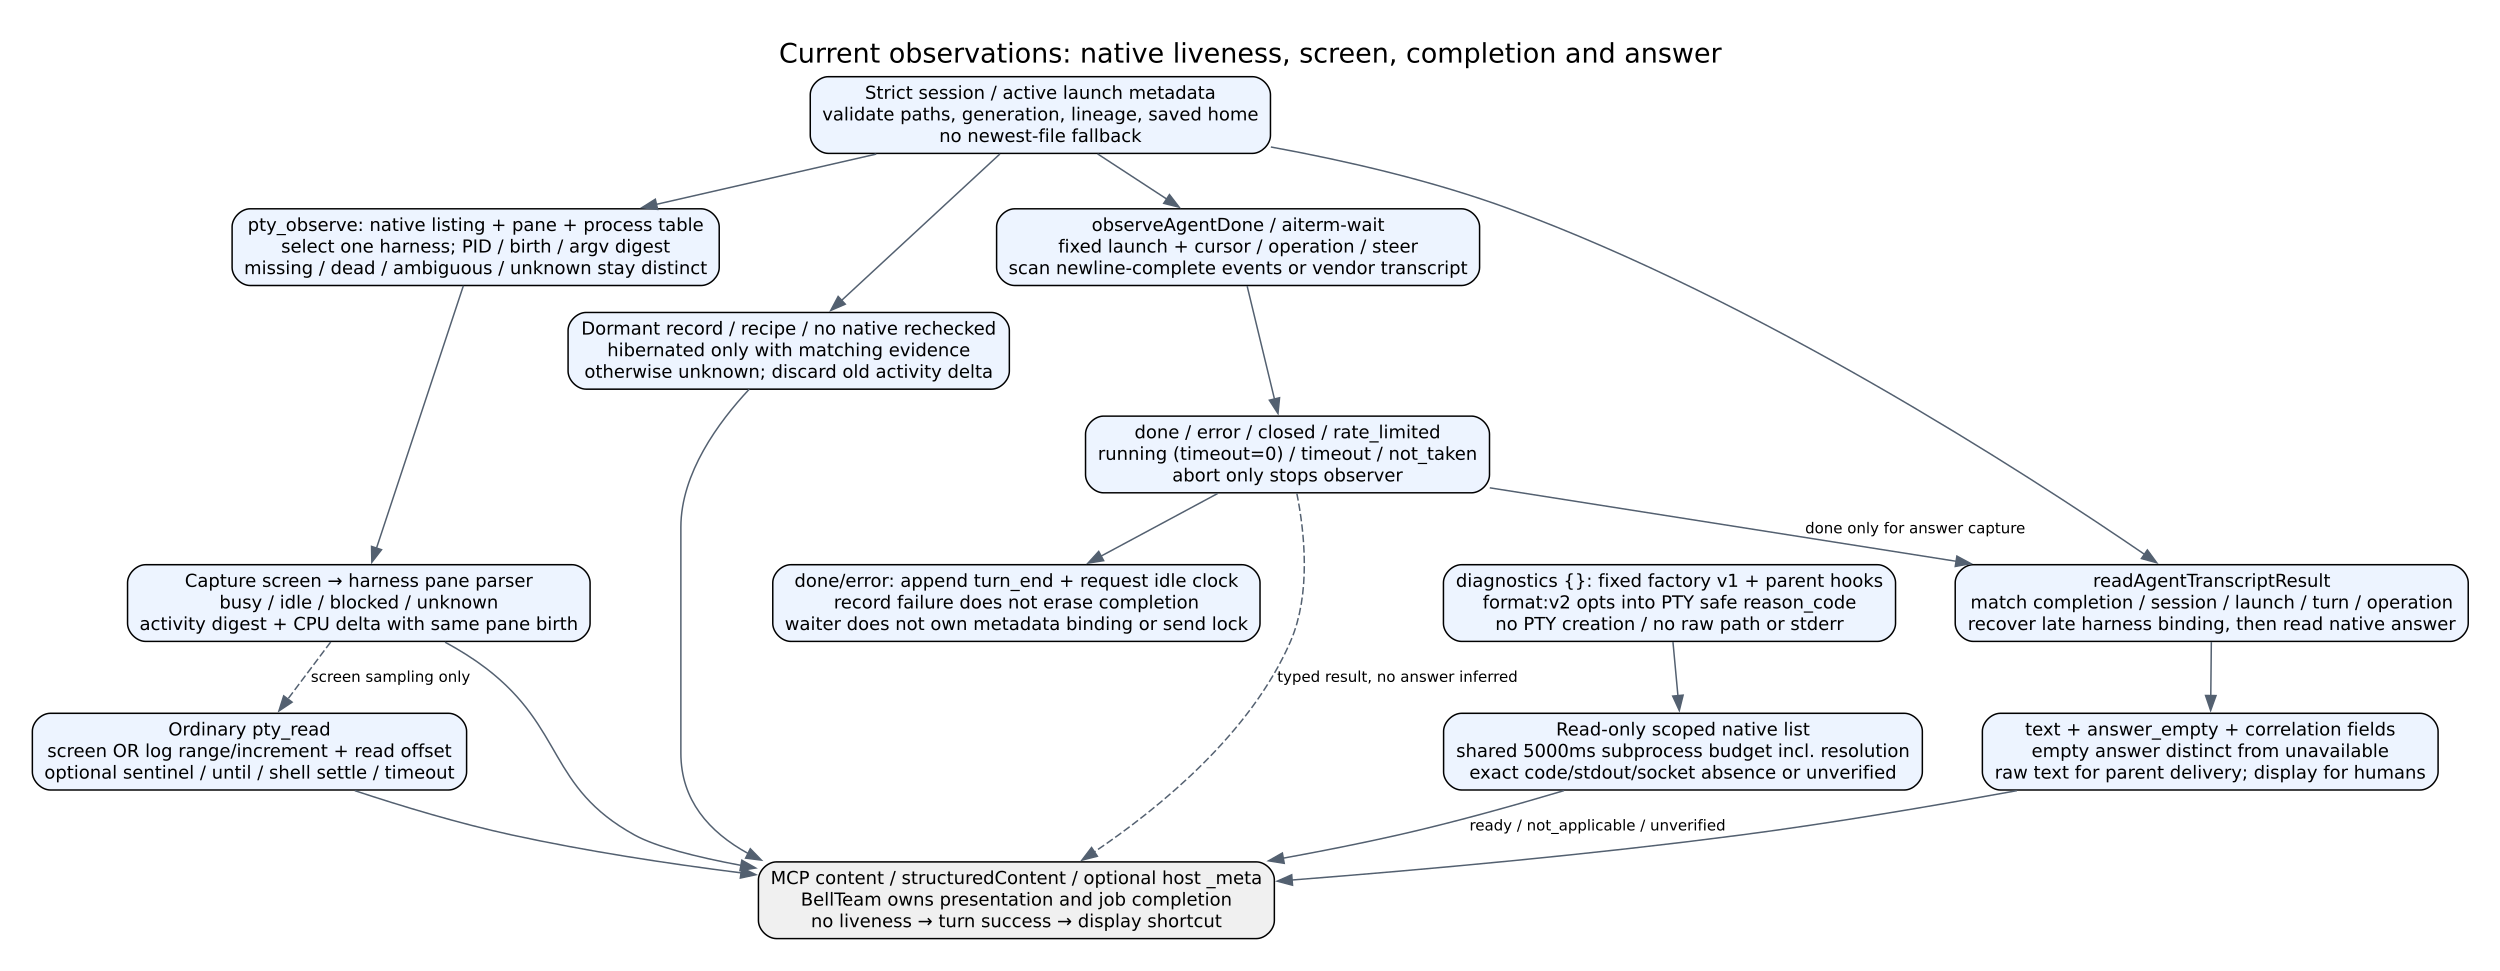
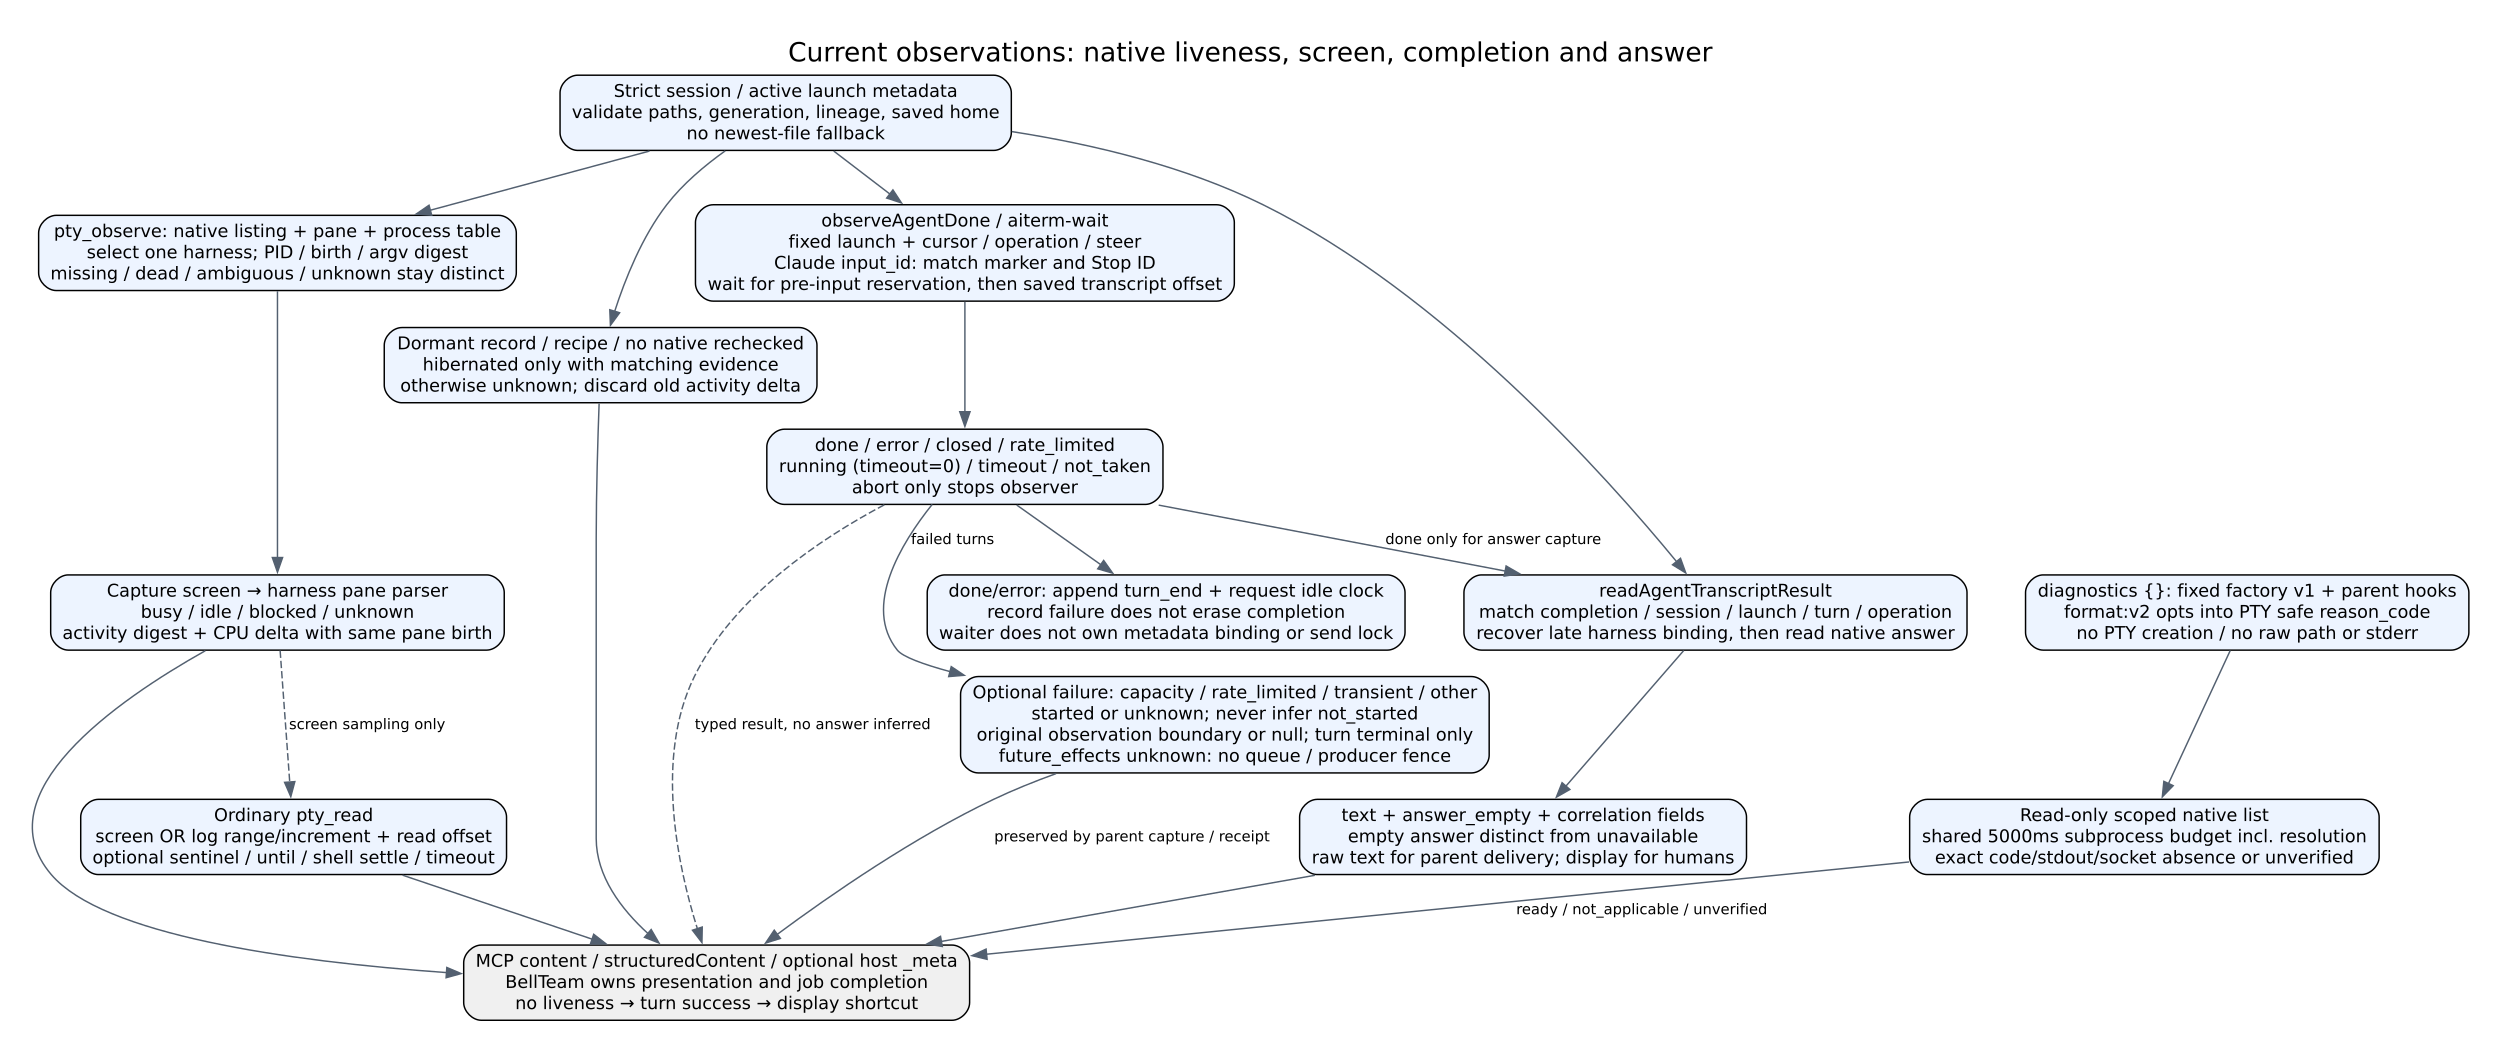
- <svg xmlns="http://www.w3.org/2000/svg" width="1669pt" height="648pt" viewBox="0.00 0.00 1669.00 648.00">
-   <g id="graph0" class="graph" transform="scale(1 1) rotate(0) translate(21.6 626.6)">
-     <polygon fill="white" stroke="none" points="-21.6,21.6 -21.6,-626.6 1647.79,-626.6 1647.79,21.6 -21.6,21.6" />
-     <text xml:space="preserve" text-anchor="middle" x="813.1" y="-584.8" font-family="DejaVu Sans" font-size="18.00">Current observations: native liveness, screen, completion and answer</text>
+ <svg xmlns="http://www.w3.org/2000/svg" width="1702pt" height="716pt" viewBox="0.00 0.00 1702.00 716.00">
+   <g id="graph0" class="graph" transform="scale(1 1) rotate(0) translate(21.6 694.6)">
+     <polygon fill="white" stroke="none" points="-21.6,21.6 -21.6,-694.6 1680.81,-694.6 1680.81,21.6 -21.6,21.6" />
+     <text xml:space="preserve" text-anchor="middle" x="829.6" y="-652.8" font-family="DejaVu Sans" font-size="18.00">Current observations: native liveness, screen, completion and answer</text>
    <g id="node1" class="node">
-       <path fill="#edf4ff" stroke="black" d="M814.56,-575.4C814.56,-575.4 531.33,-575.4 531.33,-575.4 525.33,-575.4 519.33,-569.4 519.33,-563.4 519.33,-563.4 519.33,-536.2 519.33,-536.2 519.33,-530.2 525.33,-524.2 531.33,-524.2 531.33,-524.2 814.56,-524.2 814.56,-524.2 820.56,-524.2 826.56,-530.2 826.56,-536.2 826.56,-536.2 826.56,-563.4 826.56,-563.4 826.56,-569.4 820.56,-575.4 814.56,-575.4" />
-       <text xml:space="preserve" text-anchor="middle" x="672.95" y="-560.6" font-family="DejaVu Sans" font-size="12.00">Strict session / active launch metadata</text>
-       <text xml:space="preserve" text-anchor="middle" x="672.95" y="-546.2" font-family="DejaVu Sans" font-size="12.00">validate paths, generation, lineage, saved home</text>
-       <text xml:space="preserve" text-anchor="middle" x="672.95" y="-531.8" font-family="DejaVu Sans" font-size="12.00">no newest-file fallback</text>
+       <path fill="#edf4ff" stroke="black" d="M654.91,-643.4C654.91,-643.4 371.68,-643.4 371.68,-643.4 365.68,-643.4 359.68,-637.4 359.68,-631.4 359.68,-631.4 359.68,-604.2 359.68,-604.2 359.68,-598.2 365.68,-592.2 371.68,-592.2 371.68,-592.2 654.91,-592.2 654.91,-592.2 660.91,-592.2 666.91,-598.2 666.91,-604.2 666.91,-604.2 666.91,-631.4 666.91,-631.4 666.91,-637.4 660.91,-643.4 654.91,-643.4" />
+       <text xml:space="preserve" text-anchor="middle" x="513.3" y="-628.6" font-family="DejaVu Sans" font-size="12.00">Strict session / active launch metadata</text>
+       <text xml:space="preserve" text-anchor="middle" x="513.3" y="-614.2" font-family="DejaVu Sans" font-size="12.00">validate paths, generation, lineage, saved home</text>
+       <text xml:space="preserve" text-anchor="middle" x="513.3" y="-599.8" font-family="DejaVu Sans" font-size="12.00">no newest-file fallback</text>
    </g>
    <g id="node2" class="node">
-       <path fill="#edf4ff" stroke="black" d="M446.55,-487.2C446.55,-487.2 145.35,-487.2 145.35,-487.2 139.35,-487.2 133.35,-481.2 133.35,-475.2 133.35,-475.2 133.35,-448 133.35,-448 133.35,-442 139.35,-436 145.35,-436 145.35,-436 446.55,-436 446.55,-436 452.55,-436 458.55,-442 458.55,-448 458.55,-448 458.55,-475.2 458.55,-475.2 458.55,-481.2 452.55,-487.2 446.55,-487.2" />
-       <text xml:space="preserve" text-anchor="middle" x="295.95" y="-472.4" font-family="DejaVu Sans" font-size="12.00">pty_observe: native listing + pane + process table</text>
-       <text xml:space="preserve" text-anchor="middle" x="295.95" y="-458" font-family="DejaVu Sans" font-size="12.00">select one harness; PID / birth / argv digest</text>
-       <text xml:space="preserve" text-anchor="middle" x="295.95" y="-443.6" font-family="DejaVu Sans" font-size="12.00">missing / dead / ambiguous / unknown stay distinct</text>
+       <path fill="#edf4ff" stroke="black" d="M317.9,-548C317.9,-548 16.7,-548 16.7,-548 10.7,-548 4.7,-542 4.7,-536 4.7,-536 4.7,-508.8 4.7,-508.8 4.7,-502.8 10.7,-496.8 16.7,-496.8 16.7,-496.8 317.9,-496.8 317.9,-496.8 323.9,-496.8 329.9,-502.8 329.9,-508.8 329.9,-508.8 329.9,-536 329.9,-536 329.9,-542 323.9,-548 317.9,-548" />
+       <text xml:space="preserve" text-anchor="middle" x="167.3" y="-533.2" font-family="DejaVu Sans" font-size="12.00">pty_observe: native listing + pane + process table</text>
+       <text xml:space="preserve" text-anchor="middle" x="167.3" y="-518.8" font-family="DejaVu Sans" font-size="12.00">select one harness; PID / birth / argv digest</text>
+       <text xml:space="preserve" text-anchor="middle" x="167.3" y="-504.4" font-family="DejaVu Sans" font-size="12.00">missing / dead / ambiguous / unknown stay distinct</text>
    </g>
    <g id="edge3" class="edge">
-       <path fill="none" stroke="#536070" d="M563.4,-523.75C517.41,-513.24 463.77,-500.97 416.65,-490.2" />
-       <polygon fill="#536070" stroke="#536070" points="417.45,-486.79 406.92,-487.97 415.89,-493.61 417.45,-486.79" />
+       <path fill="none" stroke="#536070" d="M420.58,-591.77C374.52,-579.34 318.71,-564.27 271.22,-551.45" />
+       <polygon fill="#536070" stroke="#536070" points="272.3,-548.12 261.74,-548.89 270.48,-554.88 272.3,-548.12" />
    </g>
    <g id="node4" class="node">
-       <path fill="#edf4ff" stroke="black" d="M640.24,-418C640.24,-418 369.65,-418 369.65,-418 363.65,-418 357.65,-412 357.65,-406 357.65,-406 357.65,-378.8 357.65,-378.8 357.65,-372.8 363.65,-366.8 369.65,-366.8 369.65,-366.8 640.24,-366.8 640.24,-366.8 646.24,-366.8 652.24,-372.8 652.24,-378.8 652.24,-378.8 652.24,-406 652.24,-406 652.24,-412 646.24,-418 640.24,-418" />
-       <text xml:space="preserve" text-anchor="middle" x="504.95" y="-403.2" font-family="DejaVu Sans" font-size="12.00">Dormant record / recipe / no native rechecked</text>
-       <text xml:space="preserve" text-anchor="middle" x="504.95" y="-388.8" font-family="DejaVu Sans" font-size="12.00">hibernated only with matching evidence</text>
-       <text xml:space="preserve" text-anchor="middle" x="504.95" y="-374.4" font-family="DejaVu Sans" font-size="12.00">otherwise unknown; discard old activity delta</text>
+       <path fill="#edf4ff" stroke="black" d="M522.59,-471.6C522.59,-471.6 252,-471.6 252,-471.6 246,-471.6 240,-465.6 240,-459.6 240,-459.6 240,-432.4 240,-432.4 240,-426.4 246,-420.4 252,-420.4 252,-420.4 522.59,-420.4 522.59,-420.4 528.59,-420.4 534.59,-426.4 534.59,-432.4 534.59,-432.4 534.59,-459.6 534.59,-459.6 534.59,-465.6 528.59,-471.6 522.59,-471.6" />
+       <text xml:space="preserve" text-anchor="middle" x="387.3" y="-456.8" font-family="DejaVu Sans" font-size="12.00">Dormant record / recipe / no native rechecked</text>
+       <text xml:space="preserve" text-anchor="middle" x="387.3" y="-442.4" font-family="DejaVu Sans" font-size="12.00">hibernated only with matching evidence</text>
+       <text xml:space="preserve" text-anchor="middle" x="387.3" y="-428" font-family="DejaVu Sans" font-size="12.00">otherwise unknown; discard old activity delta</text>
    </g>
    <g id="edge5" class="edge">
-       <path fill="none" stroke="#536070" d="M645.96,-523.83C617.18,-497.21 571.49,-454.96 539.96,-425.79" />
-       <polygon fill="#536070" stroke="#536070" points="542.7,-423.55 532.98,-419.33 537.95,-428.69 542.7,-423.55" />
+       <path fill="none" stroke="#536070" d="M472.17,-591.93C458.11,-581.89 443.2,-569.33 432.3,-555.2 415.6,-533.57 404.04,-504.85 396.82,-482.44" />
+       <polygon fill="#536070" stroke="#536070" points="400.24,-481.67 393.97,-473.13 393.55,-483.72 400.24,-481.67" />
    </g>
    <g id="node5" class="node">
-       <path fill="#edf4ff" stroke="black" d="M954.17,-487.2C954.17,-487.2 655.73,-487.2 655.73,-487.2 649.73,-487.2 643.73,-481.2 643.73,-475.2 643.73,-475.2 643.73,-448 643.73,-448 643.73,-442 649.73,-436 655.73,-436 655.73,-436 954.17,-436 954.17,-436 960.17,-436 966.17,-442 966.17,-448 966.17,-448 966.17,-475.2 966.17,-475.2 966.17,-481.2 960.17,-487.2 954.17,-487.2" />
-       <text xml:space="preserve" text-anchor="middle" x="804.95" y="-472.4" font-family="DejaVu Sans" font-size="12.00">observeAgentDone / aiterm-wait</text>
-       <text xml:space="preserve" text-anchor="middle" x="804.95" y="-458" font-family="DejaVu Sans" font-size="12.00">fixed launch + cursor / operation / steer</text>
-       <text xml:space="preserve" text-anchor="middle" x="804.95" y="-443.6" font-family="DejaVu Sans" font-size="12.00">scan newline-complete events or vendor transcript</text>
+       <path fill="#edf4ff" stroke="black" d="M806.73,-555.2C806.73,-555.2 463.87,-555.2 463.87,-555.2 457.87,-555.2 451.87,-549.2 451.87,-543.2 451.87,-543.2 451.87,-501.6 451.87,-501.6 451.87,-495.6 457.87,-489.6 463.87,-489.6 463.87,-489.6 806.73,-489.6 806.73,-489.6 812.73,-489.6 818.73,-495.6 818.73,-501.6 818.73,-501.6 818.73,-543.2 818.73,-543.2 818.73,-549.2 812.73,-555.2 806.73,-555.2" />
+       <text xml:space="preserve" text-anchor="middle" x="635.3" y="-540.4" font-family="DejaVu Sans" font-size="12.00">observeAgentDone / aiterm-wait</text>
+       <text xml:space="preserve" text-anchor="middle" x="635.3" y="-526" font-family="DejaVu Sans" font-size="12.00">fixed launch + cursor / operation / steer</text>
+       <text xml:space="preserve" text-anchor="middle" x="635.3" y="-511.6" font-family="DejaVu Sans" font-size="12.00">Claude input_id: match marker and Stop ID</text>
+       <text xml:space="preserve" text-anchor="middle" x="635.3" y="-497.2" font-family="DejaVu Sans" font-size="12.00">wait for pre-input reservation, then saved transcript offset</text>
    </g>
    <g id="edge6" class="edge">
-       <path fill="none" stroke="#536070" d="M711.13,-523.87C725.63,-514.4 742.33,-503.49 757.58,-493.53" />
-       <polygon fill="#536070" stroke="#536070" points="759.13,-496.7 765.59,-488.3 755.3,-490.84 759.13,-496.7" />
+       <path fill="none" stroke="#536070" d="M545.99,-591.77C557.81,-582.73 571.44,-572.29 584.44,-562.34" />
+       <polygon fill="#536070" stroke="#536070" points="586.3,-565.32 592.11,-556.47 582.04,-559.76 586.3,-565.32" />
+     </g>
+     <g id="node9" class="node">
+       <path fill="#edf4ff" stroke="black" d="M1305.54,-303.2C1305.54,-303.2 987.05,-303.2 987.05,-303.2 981.05,-303.2 975.05,-297.2 975.05,-291.2 975.05,-291.2 975.05,-264 975.05,-264 975.05,-258 981.05,-252 987.05,-252 987.05,-252 1305.54,-252 1305.54,-252 1311.54,-252 1317.54,-258 1317.54,-264 1317.54,-264 1317.54,-291.2 1317.54,-291.2 1317.54,-297.2 1311.54,-303.2 1305.54,-303.2" />
+       <text xml:space="preserve" text-anchor="middle" x="1146.3" y="-288.4" font-family="DejaVu Sans" font-size="12.00">readAgentTranscriptResult</text>
+       <text xml:space="preserve" text-anchor="middle" x="1146.3" y="-274" font-family="DejaVu Sans" font-size="12.00">match completion / session / launch / turn / operation</text>
+       <text xml:space="preserve" text-anchor="middle" x="1146.3" y="-259.6" font-family="DejaVu Sans" font-size="12.00">recover late harness binding, then read native answer</text>
+     </g>
+     <g id="edge12" class="edge">
+       <path fill="none" stroke="#536070" d="M667.22,-605.01C723.23,-596.31 785.67,-581.24 838.3,-555.2 960.84,-494.56 1071.34,-371.3 1120.02,-311.98" />
+       <polygon fill="#536070" stroke="#536070" points="1122.48,-314.51 1126.07,-304.54 1117.05,-310.09 1122.48,-314.51" />
+     </g>
+     <g id="node3" class="node">
+       <path fill="#edf4ff" stroke="black" d="M309.69,-303.2C309.69,-303.2 24.9,-303.2 24.9,-303.2 18.9,-303.2 12.9,-297.2 12.9,-291.2 12.9,-291.2 12.9,-264 12.9,-264 12.9,-258 18.9,-252 24.9,-252 24.9,-252 309.69,-252 309.69,-252 315.69,-252 321.69,-258 321.69,-264 321.69,-264 321.69,-291.2 321.69,-291.2 321.69,-297.2 315.69,-303.2 309.69,-303.2" />
+       <text xml:space="preserve" text-anchor="middle" x="167.3" y="-288.4" font-family="DejaVu Sans" font-size="12.00">Capture screen → harness pane parser</text>
+       <text xml:space="preserve" text-anchor="middle" x="167.3" y="-274" font-family="DejaVu Sans" font-size="12.00">busy / idle / blocked / unknown</text>
+       <text xml:space="preserve" text-anchor="middle" x="167.3" y="-259.6" font-family="DejaVu Sans" font-size="12.00">activity digest + CPU delta with same pane birth</text>
+     </g>
+     <g id="edge4" class="edge">
+       <path fill="none" stroke="#536070" d="M167.3,-496.33C167.3,-453.24 167.3,-364.94 167.3,-315.05" />
+       <polygon fill="#536070" stroke="#536070" points="170.8,-315.05 167.3,-305.05 163.8,-315.05 170.8,-315.05" />
+     </g>
+     <g id="node11" class="node">
+       <path fill="#edf4ff" stroke="black" d="M311.25,-150.4C311.25,-150.4 45.35,-150.4 45.35,-150.4 39.35,-150.4 33.35,-144.4 33.35,-138.4 33.35,-138.4 33.35,-111.2 33.35,-111.2 33.35,-105.2 39.35,-99.2 45.35,-99.2 45.35,-99.2 311.25,-99.2 311.25,-99.2 317.25,-99.2 323.25,-105.2 323.25,-111.2 323.25,-111.2 323.25,-138.4 323.25,-138.4 323.25,-144.4 317.25,-150.4 311.25,-150.4" />
+       <text xml:space="preserve" text-anchor="middle" x="178.3" y="-135.6" font-family="DejaVu Sans" font-size="12.00">Ordinary pty_read</text>
+       <text xml:space="preserve" text-anchor="middle" x="178.3" y="-121.2" font-family="DejaVu Sans" font-size="12.00">screen OR log range/increment + read offset</text>
+       <text xml:space="preserve" text-anchor="middle" x="178.3" y="-106.8" font-family="DejaVu Sans" font-size="12.00">optional sentinel / until / shell settle / timeout</text>
+     </g>
+     <g id="edge19" class="edge">
+       <path fill="none" stroke="#536070" stroke-dasharray="5,2" d="M169.11,-251.7C170.9,-227.25 173.64,-189.69 175.66,-161.96" />
+       <polygon fill="#536070" stroke="#536070" points="179.13,-162.48 176.37,-152.25 172.15,-161.97 179.13,-162.48" />
+       <text xml:space="preserve" text-anchor="middle" x="228.37" y="-198.2" font-family="DejaVu Sans" font-size="10.00">screen sampling only</text>
+     </g>
+     <g id="node12" class="node">
+       <path fill="#f0f0f0" stroke="black" d="M626.51,-51.2C626.51,-51.2 306.08,-51.2 306.08,-51.2 300.08,-51.2 294.08,-45.2 294.08,-39.2 294.08,-39.2 294.08,-12 294.08,-12 294.08,-6 300.08,0 306.08,0 306.08,0 626.51,0 626.51,0 632.51,0 638.51,-6 638.51,-12 638.51,-12 638.51,-39.2 638.51,-39.2 638.51,-45.2 632.51,-51.2 626.51,-51.2" />
+       <text xml:space="preserve" text-anchor="middle" x="466.3" y="-36.4" font-family="DejaVu Sans" font-size="12.00">MCP content / structuredContent / optional host _meta</text>
+       <text xml:space="preserve" text-anchor="middle" x="466.3" y="-22" font-family="DejaVu Sans" font-size="12.00">BellTeam owns presentation and job completion</text>
+       <text xml:space="preserve" text-anchor="middle" x="466.3" y="-7.6" font-family="DejaVu Sans" font-size="12.00">no liveness → turn success → display shortcut</text>
+     </g>
+     <g id="edge15" class="edge">
+       <path fill="none" stroke="#536070" d="M118.2,-251.6C57.24,-217.37 -33.34,-153.9 13.3,-99.2 48.27,-58.18 172.89,-40.24 282.59,-32.44" />
+       <polygon fill="#536070" stroke="#536070" points="282.59,-35.95 292.33,-31.78 282.11,-28.97 282.59,-35.95" />
+     </g>
+     <g id="edge16" class="edge">
+       <path fill="none" stroke="#536070" d="M386.28,-419.94C385.41,-396.29 384.3,-359.84 384.3,-328.2 384.3,-328.2 384.3,-328.2 384.3,-123.8 384.3,-98.14 401.19,-75.75 419.65,-58.95" />
+       <polygon fill="#536070" stroke="#536070" points="421.72,-61.78 427.03,-52.61 417.16,-56.47 421.72,-61.78" />
+     </g>
+     <g id="node6" class="node">
+       <path fill="#edf4ff" stroke="black" d="M758.15,-402.4C758.15,-402.4 512.45,-402.4 512.45,-402.4 506.45,-402.4 500.45,-396.4 500.45,-390.4 500.45,-390.4 500.45,-363.2 500.45,-363.2 500.45,-357.2 506.45,-351.2 512.45,-351.2 512.45,-351.2 758.15,-351.2 758.15,-351.2 764.15,-351.2 770.15,-357.2 770.15,-363.2 770.15,-363.2 770.15,-390.4 770.15,-390.4 770.15,-396.4 764.15,-402.4 758.15,-402.4" />
+       <text xml:space="preserve" text-anchor="middle" x="635.3" y="-387.6" font-family="DejaVu Sans" font-size="12.00">done / error / closed / rate_limited</text>
+       <text xml:space="preserve" text-anchor="middle" x="635.3" y="-373.2" font-family="DejaVu Sans" font-size="12.00">running (timeout=0) / timeout / not_taken</text>
+       <text xml:space="preserve" text-anchor="middle" x="635.3" y="-358.8" font-family="DejaVu Sans" font-size="12.00">abort only stops observer</text>
+     </g>
+     <g id="edge7" class="edge">
+       <path fill="none" stroke="#536070" d="M635.3,-489.17C635.3,-466.92 635.3,-437.3 635.3,-414.19" />
+       <polygon fill="#536070" stroke="#536070" points="638.8,-414.29 635.3,-404.29 631.8,-414.29 638.8,-414.29" />
+     </g>
+     <g id="node7" class="node">
+       <path fill="#edf4ff" stroke="black" d="M980.23,-234C980.23,-234 644.36,-234 644.36,-234 638.36,-234 632.36,-228 632.36,-222 632.36,-222 632.36,-180.4 632.36,-180.4 632.36,-174.4 638.36,-168.4 644.36,-168.4 644.36,-168.4 980.23,-168.4 980.23,-168.4 986.23,-168.4 992.23,-174.4 992.23,-180.4 992.23,-180.4 992.23,-222 992.23,-222 992.23,-228 986.23,-234 980.23,-234" />
+       <text xml:space="preserve" text-anchor="middle" x="812.3" y="-219.2" font-family="DejaVu Sans" font-size="12.00">Optional failure: capacity / rate_limited / transient / other</text>
+       <text xml:space="preserve" text-anchor="middle" x="812.3" y="-204.8" font-family="DejaVu Sans" font-size="12.00">started or unknown; never infer not_started</text>
+       <text xml:space="preserve" text-anchor="middle" x="812.3" y="-190.4" font-family="DejaVu Sans" font-size="12.00">original observation boundary or null; turn terminal only</text>
+       <text xml:space="preserve" text-anchor="middle" x="812.3" y="-176" font-family="DejaVu Sans" font-size="12.00">future_effects unknown: no queue / producer fence</text>
+     </g>
+     <g id="edge9" class="edge">
+       <path fill="none" stroke="#536070" d="M613.03,-351.18C591.59,-324.42 565.64,-281.52 589.3,-252 592.92,-247.48 606.51,-242.43 625.32,-237.32" />
+       <polygon fill="#536070" stroke="#536070" points="626.01,-240.76 634.81,-234.86 624.26,-233.98 626.01,-240.76" />
+       <text xml:space="preserve" text-anchor="middle" x="626.93" y="-324.2" font-family="DejaVu Sans" font-size="10.00">failed turns</text>
    </g>
    <g id="node8" class="node">
-       <path fill="#edf4ff" stroke="black" d="M1614.19,-249.6C1614.19,-249.6 1295.7,-249.6 1295.7,-249.6 1289.7,-249.6 1283.7,-243.6 1283.7,-237.6 1283.7,-237.6 1283.7,-210.4 1283.7,-210.4 1283.7,-204.4 1289.7,-198.4 1295.7,-198.4 1295.7,-198.4 1614.19,-198.4 1614.19,-198.4 1620.19,-198.4 1626.19,-204.4 1626.19,-210.4 1626.19,-210.4 1626.19,-237.6 1626.19,-237.6 1626.19,-243.6 1620.19,-249.6 1614.19,-249.6" />
-       <text xml:space="preserve" text-anchor="middle" x="1454.95" y="-234.8" font-family="DejaVu Sans" font-size="12.00">readAgentTranscriptResult</text>
-       <text xml:space="preserve" text-anchor="middle" x="1454.95" y="-220.4" font-family="DejaVu Sans" font-size="12.00">match completion / session / launch / turn / operation</text>
-       <text xml:space="preserve" text-anchor="middle" x="1454.95" y="-206" font-family="DejaVu Sans" font-size="12.00">recover late harness binding, then read native answer</text>
+       <path fill="#edf4ff" stroke="black" d="M922.94,-303.2C922.94,-303.2 621.65,-303.2 621.65,-303.2 615.65,-303.2 609.65,-297.2 609.65,-291.2 609.65,-291.2 609.65,-264 609.65,-264 609.65,-258 615.65,-252 621.65,-252 621.65,-252 922.94,-252 922.94,-252 928.94,-252 934.94,-258 934.94,-264 934.94,-264 934.94,-291.2 934.94,-291.2 934.94,-297.2 928.94,-303.2 922.94,-303.2" />
+       <text xml:space="preserve" text-anchor="middle" x="772.3" y="-288.4" font-family="DejaVu Sans" font-size="12.00">done/error: append turn_end + request idle clock</text>
+       <text xml:space="preserve" text-anchor="middle" x="772.3" y="-274" font-family="DejaVu Sans" font-size="12.00">record failure does not erase completion</text>
+       <text xml:space="preserve" text-anchor="middle" x="772.3" y="-259.6" font-family="DejaVu Sans" font-size="12.00">waiter does not own metadata binding or send lock</text>
+     </g>
+     <g id="edge8" class="edge">
+       <path fill="none" stroke="#536070" d="M670.58,-350.77C688.08,-338.35 709.39,-323.23 727.98,-310.04" />
+       <polygon fill="#536070" stroke="#536070" points="729.77,-313.06 735.9,-304.42 725.72,-307.35 729.77,-313.06" />
+     </g>
+     <g id="edge11" class="edge">
+       <path fill="none" stroke="#536070" d="M767.23,-350.71C839.51,-336.96 929.19,-319.9 1003.16,-305.83" />
+       <polygon fill="#536070" stroke="#536070" points="1003.77,-309.27 1012.94,-303.97 1002.46,-302.4 1003.77,-309.27" />
+       <text xml:space="preserve" text-anchor="middle" x="994.99" y="-324.2" font-family="DejaVu Sans" font-size="10.00">done only for answer capture</text>
+     </g>
+     <g id="edge17" class="edge">
+       <path fill="none" stroke="#536070" stroke-dasharray="5,2" d="M580.47,-350.93C536.49,-327.66 477.85,-288.31 451.12,-234 423.98,-178.84 439.66,-105.3 453.2,-62.23" />
+       <polygon fill="#536070" stroke="#536070" points="456.48,-63.48 456.28,-52.89 449.83,-61.3 456.48,-63.48" />
+       <text xml:space="preserve" text-anchor="middle" x="531.71" y="-198.2" font-family="DejaVu Sans" font-size="10.00">typed result, no answer inferred</text>
    </g>
    <g id="edge10" class="edge">
-       <path fill="none" stroke="#536070" d="M826.83,-528.47C878.37,-519.05 935.52,-505.72 985.95,-487.2 1151.92,-426.23 1329.23,-311.81 1410.1,-256.51" />
-       <polygon fill="#536070" stroke="#536070" points="1411.97,-259.47 1418.23,-250.92 1408,-253.7 1411.97,-259.47" />
-     </g>
-     <g id="node3" class="node">
-       <path fill="#edf4ff" stroke="black" d="M360.34,-249.6C360.34,-249.6 75.55,-249.6 75.55,-249.6 69.55,-249.6 63.55,-243.6 63.55,-237.6 63.55,-237.6 63.55,-210.4 63.55,-210.4 63.55,-204.4 69.55,-198.4 75.55,-198.4 75.55,-198.4 360.34,-198.4 360.34,-198.4 366.34,-198.4 372.34,-204.4 372.34,-210.4 372.34,-210.4 372.34,-237.6 372.34,-237.6 372.34,-243.6 366.34,-249.6 360.34,-249.6" />
-       <text xml:space="preserve" text-anchor="middle" x="217.95" y="-234.8" font-family="DejaVu Sans" font-size="12.00">Capture screen → harness pane parser</text>
-       <text xml:space="preserve" text-anchor="middle" x="217.95" y="-220.4" font-family="DejaVu Sans" font-size="12.00">busy / idle / blocked / unknown</text>
-       <text xml:space="preserve" text-anchor="middle" x="217.95" y="-206" font-family="DejaVu Sans" font-size="12.00">activity digest + CPU delta with same pane birth</text>
-     </g>
-     <g id="edge4" class="edge">
-       <path fill="none" stroke="#536070" d="M287.75,-435.83C273.88,-393.94 245.74,-308.96 229.75,-260.66" />
-       <polygon fill="#536070" stroke="#536070" points="233.1,-259.62 226.63,-251.23 226.45,-261.82 233.1,-259.62" />
+       <path fill="none" stroke="#536070" d="M697.32,-167.92C682.77,-162.66 668.28,-156.8 654.81,-150.4 600.86,-124.76 544.26,-85.71 507.33,-58.34" />
+       <polygon fill="#536070" stroke="#536070" points="509.69,-55.74 499.59,-52.55 505.5,-61.34 509.69,-55.74" />
+       <text xml:space="preserve" text-anchor="middle" x="749.06" y="-121.8" font-family="DejaVu Sans" font-size="10.00">preserved by parent capture / receipt</text>
    </g>
    <g id="node10" class="node">
-       <path fill="#edf4ff" stroke="black" d="M277.9,-150.4C277.9,-150.4 12,-150.4 12,-150.4 6,-150.4 0,-144.4 0,-138.4 0,-138.4 0,-111.2 0,-111.2 0,-105.2 6,-99.2 12,-99.2 12,-99.2 277.9,-99.2 277.9,-99.2 283.9,-99.2 289.9,-105.2 289.9,-111.2 289.9,-111.2 289.9,-138.4 289.9,-138.4 289.9,-144.4 283.9,-150.4 277.9,-150.4" />
-       <text xml:space="preserve" text-anchor="middle" x="144.95" y="-135.6" font-family="DejaVu Sans" font-size="12.00">Ordinary pty_read</text>
-       <text xml:space="preserve" text-anchor="middle" x="144.95" y="-121.2" font-family="DejaVu Sans" font-size="12.00">screen OR log range/increment + read offset</text>
-       <text xml:space="preserve" text-anchor="middle" x="144.95" y="-106.8" font-family="DejaVu Sans" font-size="12.00">optional sentinel / until / shell settle / timeout</text>
-     </g>
-     <g id="edge17" class="edge">
-       <path fill="none" stroke="#536070" stroke-dasharray="5,2" d="M199.15,-197.97C190.38,-186.29 179.81,-172.22 170.34,-159.61" />
-       <polygon fill="#536070" stroke="#536070" points="173.4,-157.85 164.59,-151.96 167.8,-162.05 173.4,-157.85" />
-       <text xml:space="preserve" text-anchor="middle" x="239.14" y="-171.4" font-family="DejaVu Sans" font-size="10.00">screen sampling only</text>
-     </g>
-     <g id="node11" class="node">
-       <path fill="#f0f0f0" stroke="black" d="M817.16,-51.2C817.16,-51.2 496.73,-51.2 496.73,-51.2 490.73,-51.2 484.73,-45.2 484.73,-39.2 484.73,-39.2 484.73,-12 484.73,-12 484.73,-6 490.73,0 496.73,0 496.73,0 817.16,0 817.16,0 823.16,0 829.16,-6 829.16,-12 829.16,-12 829.16,-39.2 829.16,-39.2 829.16,-45.2 823.16,-51.2 817.16,-51.2" />
-       <text xml:space="preserve" text-anchor="middle" x="656.95" y="-36.4" font-family="DejaVu Sans" font-size="12.00">MCP content / structuredContent / optional host _meta</text>
-       <text xml:space="preserve" text-anchor="middle" x="656.95" y="-22" font-family="DejaVu Sans" font-size="12.00">BellTeam owns presentation and job completion</text>
-       <text xml:space="preserve" text-anchor="middle" x="656.95" y="-7.6" font-family="DejaVu Sans" font-size="12.00">no liveness → turn success → display shortcut</text>
+       <path fill="#edf4ff" stroke="black" d="M1155.42,-150.4C1155.42,-150.4 875.18,-150.4 875.18,-150.4 869.18,-150.4 863.18,-144.4 863.18,-138.4 863.18,-138.4 863.18,-111.2 863.18,-111.2 863.18,-105.2 869.18,-99.2 875.18,-99.2 875.18,-99.2 1155.42,-99.2 1155.42,-99.2 1161.42,-99.2 1167.42,-105.2 1167.42,-111.2 1167.42,-111.2 1167.42,-138.4 1167.42,-138.4 1167.42,-144.4 1161.42,-150.4 1155.42,-150.4" />
+       <text xml:space="preserve" text-anchor="middle" x="1015.3" y="-135.6" font-family="DejaVu Sans" font-size="12.00">text + answer_empty + correlation fields</text>
+       <text xml:space="preserve" text-anchor="middle" x="1015.3" y="-121.2" font-family="DejaVu Sans" font-size="12.00">empty answer distinct from unavailable</text>
+       <text xml:space="preserve" text-anchor="middle" x="1015.3" y="-106.8" font-family="DejaVu Sans" font-size="12.00">raw text for parent delivery; display for humans</text>
    </g>
    <g id="edge13" class="edge">
-       <path fill="none" stroke="#536070" d="M275.52,-197.9C285.06,-192.7 294.56,-186.83 302.95,-180.4 355.47,-140.15 344.02,-101.18 401.95,-69.2 416.14,-61.36 442.62,-54.56 473.34,-48.83" />
-       <polygon fill="#536070" stroke="#536070" points="473.65,-52.33 482.87,-47.11 472.41,-45.44 473.65,-52.33" />
+       <path fill="none" stroke="#536070" d="M1124.67,-251.7C1102.76,-226.49 1068.75,-187.33 1044.47,-159.39" />
+       <polygon fill="#536070" stroke="#536070" points="1047.16,-157.14 1037.96,-151.88 1041.87,-161.73 1047.16,-157.14" />
    </g>
    <g id="edge14" class="edge">
-       <path fill="none" stroke="#536070" d="M478.55,-366.72C458,-344.74 432.95,-310.57 432.95,-274.6 432.95,-274.6 432.95,-274.6 432.95,-123.8 432.95,-92.56 451.51,-71.25 477.95,-56.74" />
-       <polygon fill="#536070" stroke="#536070" points="479.3,-59.98 486.68,-52.38 476.17,-53.72 479.3,-59.98" />
+       <path fill="none" stroke="#536070" d="M873.56,-98.71C795.58,-84.9 698.76,-67.76 619.1,-53.65" />
+       <polygon fill="#536070" stroke="#536070" points="619.92,-50.24 609.47,-51.95 618.7,-57.14 619.92,-50.24" />
    </g>
-     <g id="node6" class="node">
-       <path fill="#edf4ff" stroke="black" d="M960.79,-348.8C960.79,-348.8 715.1,-348.8 715.1,-348.8 709.1,-348.8 703.1,-342.8 703.1,-336.8 703.1,-336.8 703.1,-309.6 703.1,-309.6 703.1,-303.6 709.1,-297.6 715.1,-297.6 715.1,-297.6 960.79,-297.6 960.79,-297.6 966.79,-297.6 972.79,-303.6 972.79,-309.6 972.79,-309.6 972.79,-336.8 972.79,-336.8 972.79,-342.8 966.79,-348.8 960.79,-348.8" />
-       <text xml:space="preserve" text-anchor="middle" x="837.95" y="-334" font-family="DejaVu Sans" font-size="12.00">done / error / closed / rate_limited</text>
-       <text xml:space="preserve" text-anchor="middle" x="837.95" y="-319.6" font-family="DejaVu Sans" font-size="12.00">running (timeout=0) / timeout / not_taken</text>
-       <text xml:space="preserve" text-anchor="middle" x="837.95" y="-305.2" font-family="DejaVu Sans" font-size="12.00">abort only stops observer</text>
-     </g>
-     <g id="edge7" class="edge">
-       <path fill="none" stroke="#536070" d="M811,-435.58C816.12,-414.43 823.51,-383.87 829.26,-360.11" />
-       <polygon fill="#536070" stroke="#536070" points="832.63,-361.07 831.58,-350.53 825.82,-359.43 832.63,-361.07" />
-     </g>
-     <g id="node7" class="node">
-       <path fill="#edf4ff" stroke="black" d="M807.59,-249.6C807.59,-249.6 506.3,-249.6 506.3,-249.6 500.3,-249.6 494.3,-243.6 494.3,-237.6 494.3,-237.6 494.3,-210.4 494.3,-210.4 494.3,-204.4 500.3,-198.4 506.3,-198.4 506.3,-198.4 807.59,-198.4 807.59,-198.4 813.59,-198.4 819.59,-204.4 819.59,-210.4 819.59,-210.4 819.59,-237.6 819.59,-237.6 819.59,-243.6 813.59,-249.6 807.59,-249.6" />
-       <text xml:space="preserve" text-anchor="middle" x="656.95" y="-234.8" font-family="DejaVu Sans" font-size="12.00">done/error: append turn_end + request idle clock</text>
-       <text xml:space="preserve" text-anchor="middle" x="656.95" y="-220.4" font-family="DejaVu Sans" font-size="12.00">record failure does not erase completion</text>
-       <text xml:space="preserve" text-anchor="middle" x="656.95" y="-206" font-family="DejaVu Sans" font-size="12.00">waiter does not own metadata binding or send lock</text>
-     </g>
-     <g id="edge8" class="edge">
-       <path fill="none" stroke="#536070" d="M791.34,-297.17C767.58,-284.41 738.51,-268.8 713.49,-255.36" />
-       <polygon fill="#536070" stroke="#536070" points="715.2,-252.31 704.74,-250.66 711.89,-258.48 715.2,-252.31" />
-     </g>
-     <g id="edge9" class="edge">
-       <path fill="none" stroke="#536070" d="M972.97,-300.93C1064.49,-286.51 1186.19,-267.34 1284.4,-251.87" />
-       <polygon fill="#536070" stroke="#536070" points="1284.82,-255.34 1294.16,-250.33 1283.73,-248.43 1284.82,-255.34" />
-       <text xml:space="preserve" text-anchor="middle" x="1256.98" y="-270.6" font-family="DejaVu Sans" font-size="10.00">done only for answer capture</text>
-     </g>
-     <g id="edge15" class="edge">
-       <path fill="none" stroke="#536070" stroke-dasharray="5,2" d="M844.15,-297.31C849.31,-271.45 853.78,-230.36 839.95,-198.4 813.42,-137.11 753.07,-87.63 708.9,-57.79" />
-       <polygon fill="#536070" stroke="#536070" points="710.99,-54.98 700.72,-52.38 707.13,-60.81 710.99,-54.98" />
-       <text xml:space="preserve" text-anchor="middle" x="911.34" y="-171.4" font-family="DejaVu Sans" font-size="10.00">typed result, no answer inferred</text>
-     </g>
-     <g id="node9" class="node">
-       <path fill="#edf4ff" stroke="black" d="M1594.07,-150.4C1594.07,-150.4 1313.83,-150.4 1313.83,-150.4 1307.83,-150.4 1301.83,-144.4 1301.83,-138.4 1301.83,-138.4 1301.83,-111.2 1301.83,-111.2 1301.83,-105.2 1307.83,-99.2 1313.83,-99.2 1313.83,-99.2 1594.07,-99.2 1594.07,-99.2 1600.07,-99.2 1606.07,-105.2 1606.07,-111.2 1606.07,-111.2 1606.07,-138.4 1606.07,-138.4 1606.07,-144.4 1600.07,-150.4 1594.07,-150.4" />
-       <text xml:space="preserve" text-anchor="middle" x="1453.95" y="-135.6" font-family="DejaVu Sans" font-size="12.00">text + answer_empty + correlation fields</text>
-       <text xml:space="preserve" text-anchor="middle" x="1453.95" y="-121.2" font-family="DejaVu Sans" font-size="12.00">empty answer distinct from unavailable</text>
-       <text xml:space="preserve" text-anchor="middle" x="1453.95" y="-106.8" font-family="DejaVu Sans" font-size="12.00">raw text for parent delivery; display for humans</text>
-     </g>
-     <g id="edge11" class="edge">
-       <path fill="none" stroke="#536070" d="M1454.69,-197.97C1454.58,-187.08 1454.45,-174.12 1454.32,-162.2" />
-       <polygon fill="#536070" stroke="#536070" points="1457.82,-162.22 1454.22,-152.26 1450.82,-162.3 1457.82,-162.22" />
-     </g>
-     <g id="edge12" class="edge">
-       <path fill="none" stroke="#536070" d="M1324.88,-98.75C1268.57,-88.47 1201.66,-77.15 1140.95,-69.2 1042.09,-56.25 931.35,-46.18 840.76,-39.09" />
-       <polygon fill="#536070" stroke="#536070" points="841.29,-35.62 831.05,-38.33 840.74,-42.6 841.29,-35.62" />
-     </g>
-     <g id="edge16" class="edge">
-       <path fill="none" stroke="#536070" d="M215.28,-98.74C246.93,-88.27 284.96,-76.81 319.95,-69.2 369.24,-58.48 423.21,-50.17 473.23,-43.86" />
-       <polygon fill="#536070" stroke="#536070" points="473.52,-47.35 483.01,-42.64 472.65,-40.4 473.52,-47.35" />
-     </g>
-     <g id="node12" class="node">
-       <path fill="#edf4ff" stroke="black" d="M1231.86,-249.6C1231.86,-249.6 954.04,-249.6 954.04,-249.6 948.04,-249.6 942.04,-243.6 942.04,-237.6 942.04,-237.6 942.04,-210.4 942.04,-210.4 942.04,-204.4 948.04,-198.4 954.04,-198.4 954.04,-198.4 1231.86,-198.4 1231.86,-198.4 1237.86,-198.4 1243.86,-204.4 1243.86,-210.4 1243.86,-210.4 1243.86,-237.6 1243.86,-237.6 1243.86,-243.6 1237.86,-249.6 1231.86,-249.6" />
-       <text xml:space="preserve" text-anchor="middle" x="1092.95" y="-234.8" font-family="DejaVu Sans" font-size="12.00">diagnostics {}: fixed factory v1 + parent hooks</text>
-       <text xml:space="preserve" text-anchor="middle" x="1092.95" y="-220.4" font-family="DejaVu Sans" font-size="12.00">format:v2 opts into PTY safe reason_code</text>
-       <text xml:space="preserve" text-anchor="middle" x="1092.95" y="-206" font-family="DejaVu Sans" font-size="12.00">no PTY creation / no raw path or stderr</text>
+     <g id="edge18" class="edge">
+       <path fill="none" stroke="#536070" d="M252.47,-98.77C291.94,-85.45 340.65,-69.01 381.6,-55.19" />
+       <polygon fill="#536070" stroke="#536070" points="382.59,-58.54 390.95,-52.03 380.35,-51.91 382.59,-58.54" />
    </g>
    <g id="node13" class="node">
-       <path fill="#edf4ff" stroke="black" d="M1249.76,-150.4C1249.76,-150.4 954.14,-150.4 954.14,-150.4 948.14,-150.4 942.14,-144.4 942.14,-138.4 942.14,-138.4 942.14,-111.2 942.14,-111.2 942.14,-105.2 948.14,-99.2 954.14,-99.2 954.14,-99.2 1249.76,-99.2 1249.76,-99.2 1255.76,-99.2 1261.76,-105.2 1261.76,-111.2 1261.76,-111.2 1261.76,-138.4 1261.76,-138.4 1261.76,-144.4 1255.76,-150.4 1249.76,-150.4" />
-       <text xml:space="preserve" text-anchor="middle" x="1101.95" y="-135.6" font-family="DejaVu Sans" font-size="12.00">Read-only scoped native list</text>
-       <text xml:space="preserve" text-anchor="middle" x="1101.95" y="-121.2" font-family="DejaVu Sans" font-size="12.00">shared 5000ms subprocess budget incl. resolution</text>
-       <text xml:space="preserve" text-anchor="middle" x="1101.95" y="-106.8" font-family="DejaVu Sans" font-size="12.00">exact code/stdout/socket absence or unverified</text>
+       <path fill="#edf4ff" stroke="black" d="M1647.21,-303.2C1647.21,-303.2 1369.39,-303.2 1369.39,-303.2 1363.39,-303.2 1357.39,-297.2 1357.39,-291.2 1357.39,-291.2 1357.39,-264 1357.39,-264 1357.39,-258 1363.39,-252 1369.39,-252 1369.39,-252 1647.21,-252 1647.21,-252 1653.21,-252 1659.21,-258 1659.21,-264 1659.21,-264 1659.21,-291.2 1659.21,-291.2 1659.21,-297.2 1653.21,-303.2 1647.21,-303.2" />
+       <text xml:space="preserve" text-anchor="middle" x="1508.3" y="-288.4" font-family="DejaVu Sans" font-size="12.00">diagnostics {}: fixed factory v1 + parent hooks</text>
+       <text xml:space="preserve" text-anchor="middle" x="1508.3" y="-274" font-family="DejaVu Sans" font-size="12.00">format:v2 opts into PTY safe reason_code</text>
+       <text xml:space="preserve" text-anchor="middle" x="1508.3" y="-259.6" font-family="DejaVu Sans" font-size="12.00">no PTY creation / no raw path or stderr</text>
+     </g>
+     <g id="node14" class="node">
+       <path fill="#edf4ff" stroke="black" d="M1586.11,-150.4C1586.11,-150.4 1290.49,-150.4 1290.49,-150.4 1284.49,-150.4 1278.49,-144.4 1278.49,-138.4 1278.49,-138.4 1278.49,-111.2 1278.49,-111.2 1278.49,-105.2 1284.49,-99.2 1290.49,-99.2 1290.49,-99.2 1586.11,-99.2 1586.11,-99.2 1592.11,-99.2 1598.11,-105.2 1598.11,-111.2 1598.11,-111.2 1598.11,-138.4 1598.11,-138.4 1598.11,-144.4 1592.11,-150.4 1586.11,-150.4" />
+       <text xml:space="preserve" text-anchor="middle" x="1438.3" y="-135.6" font-family="DejaVu Sans" font-size="12.00">Read-only scoped native list</text>
+       <text xml:space="preserve" text-anchor="middle" x="1438.3" y="-121.2" font-family="DejaVu Sans" font-size="12.00">shared 5000ms subprocess budget incl. resolution</text>
+       <text xml:space="preserve" text-anchor="middle" x="1438.3" y="-106.8" font-family="DejaVu Sans" font-size="12.00">exact code/stdout/socket absence or unverified</text>
    </g>
    <g id="edge1" class="edge">
-       <path fill="none" stroke="#536070" d="M1095.27,-197.97C1096.27,-187.08 1097.47,-174.12 1098.58,-162.2" />
-       <polygon fill="#536070" stroke="#536070" points="1102.06,-162.53 1099.5,-152.25 1095.09,-161.89 1102.06,-162.53" />
+       <path fill="none" stroke="#536070" d="M1496.74,-251.7C1485.24,-226.92 1467.49,-188.68 1454.57,-160.85" />
+       <polygon fill="#536070" stroke="#536070" points="1457.9,-159.71 1450.51,-152.11 1451.55,-162.66 1457.9,-159.71" />
    </g>
    <g id="edge2" class="edge">
-       <path fill="none" stroke="#536070" d="M1022.51,-98.78C988.66,-88.69 948.6,-77.5 911.95,-69.2 887.15,-63.58 860.83,-58.37 834.89,-53.65" />
-       <polygon fill="#536070" stroke="#536070" points="835.75,-50.25 825.29,-51.92 834.51,-57.14 835.75,-50.25" />
-       <text xml:space="preserve" text-anchor="middle" x="1044.92" y="-72.2" font-family="DejaVu Sans" font-size="10.00">ready / not_applicable / unverified</text>
+       <path fill="none" stroke="#536070" d="M1278.06,-107.78C1105.41,-90.51 831.09,-63.08 649.88,-44.96" />
+       <polygon fill="#536070" stroke="#536070" points="650.42,-41.49 640.12,-43.98 649.72,-48.46 650.42,-41.49" />
+       <text xml:space="preserve" text-anchor="middle" x="1096.1" y="-72.2" font-family="DejaVu Sans" font-size="10.00">ready / not_applicable / unverified</text>
    </g>
  </g>
</svg>
